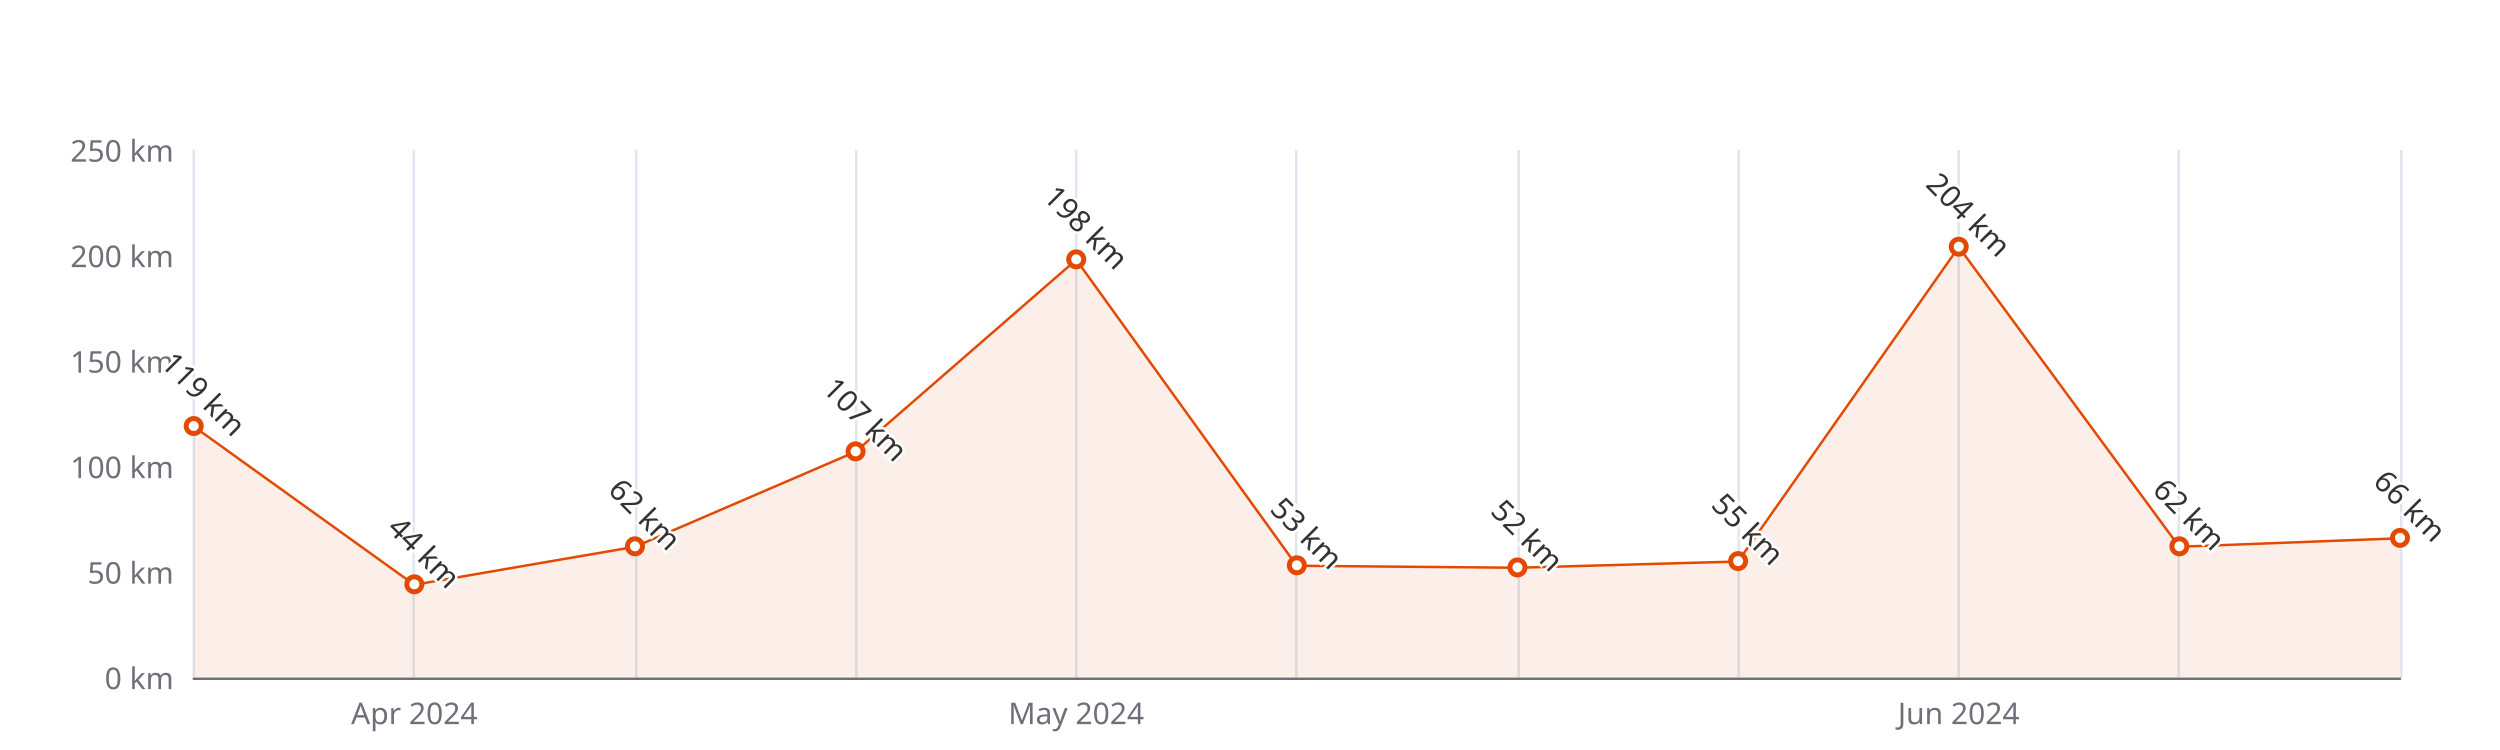
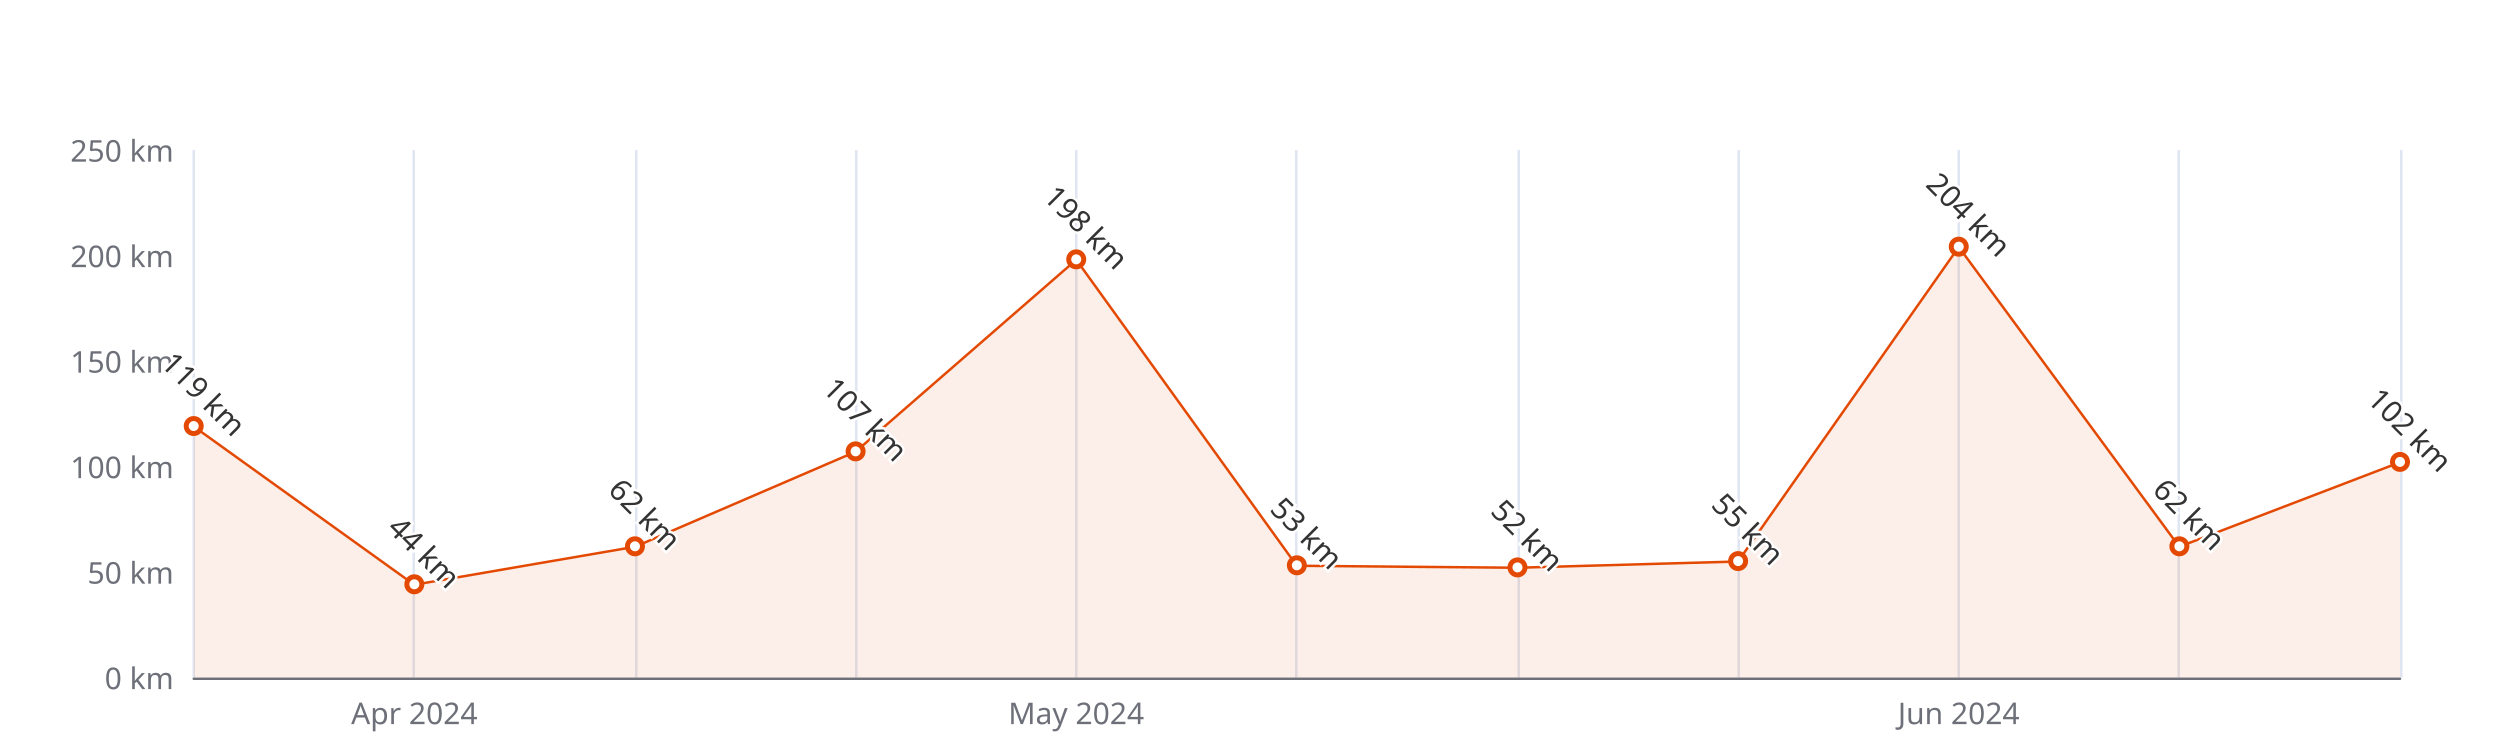
<svg xmlns="http://www.w3.org/2000/svg" width="1000" height="300" version="1.1" baseProfile="full" viewBox="0 0 1000 300">
  <rect width="1000" height="300" x="0" y="0" id="0" fill="#ffffff" />
  <path d="M77.5 60L77.5 271" fill="none" stroke="#E0E6F1" />
  <path d="M165.5 60L165.5 271" fill="none" stroke="#E0E6F1" />
  <path d="M254.5 60L254.5 271" fill="none" stroke="#E0E6F1" />
  <path d="M342.5 60L342.5 271" fill="none" stroke="#E0E6F1" />
  <path d="M430.5 60L430.5 271" fill="none" stroke="#E0E6F1" />
  <path d="M518.5 60L518.5 271" fill="none" stroke="#E0E6F1" />
  <path d="M607.5 60L607.5 271" fill="none" stroke="#E0E6F1" />
  <path d="M695.5 60L695.5 271" fill="none" stroke="#E0E6F1" />
  <path d="M783.5 60L783.5 271" fill="none" stroke="#E0E6F1" />
  <path d="M871.5 60L871.5 271" fill="none" stroke="#E0E6F1" />
  <path d="M960.5 60L960.5 271" fill="none" stroke="#E0E6F1" />
  <path d="M77.5 271.5L960 271.5" fill="none" stroke="#6E7079" stroke-linecap="round" />
  <text dominant-baseline="central" text-anchor="end" style="font-size:12px;font-family:sans-serif;" xml:space="preserve" transform="translate(69.48 271)" fill="#6E7079">0 km</text>
  <text dominant-baseline="central" text-anchor="end" style="font-size:12px;font-family:sans-serif;" xml:space="preserve" transform="translate(69.48 228.8)" fill="#6E7079">50 km</text>
  <text dominant-baseline="central" text-anchor="end" style="font-size:12px;font-family:sans-serif;" xml:space="preserve" transform="translate(69.48 186.6)" fill="#6E7079">100 km</text>
  <text dominant-baseline="central" text-anchor="end" style="font-size:12px;font-family:sans-serif;" xml:space="preserve" transform="translate(69.48 144.4)" fill="#6E7079">150 km</text>
  <text dominant-baseline="central" text-anchor="end" style="font-size:12px;font-family:sans-serif;" xml:space="preserve" transform="translate(69.48 102.2)" fill="#6E7079">200 km</text>
  <text dominant-baseline="central" text-anchor="end" style="font-size:12px;font-family:sans-serif;" xml:space="preserve" transform="translate(69.48 60)" fill="#6E7079">250 km</text>
  <text dominant-baseline="central" text-anchor="middle" style="font-size:12px;font-family:sans-serif;" xml:space="preserve" y="6" transform="translate(165.732 279)" fill="#6E7079">Apr 2024</text>
  <text dominant-baseline="central" text-anchor="middle" style="font-size:12px;font-family:sans-serif;" xml:space="preserve" y="6" transform="translate(430.488 279)" fill="#6E7079">May 2024</text>
  <text dominant-baseline="central" text-anchor="middle" style="font-size:12px;font-family:sans-serif;" xml:space="preserve" y="6" transform="translate(783.496 279)" fill="#6E7079">Jun 2024</text>
  <g clip-path="url(#zr5-c0)">
-     <path d="M77.5 170.6L165.7 233.9L254 218.7L342.2 180.7L430.5 103.9L518.7 226.3L607 227.1L695.2 224.6L783.5 98.8L871.7 218.7L960 215.3L960 271L871.7 271L783.5 271L695.2 271L607 271L518.7 271L430.5 271L342.2 271L254 271L165.7 271L77.5 271Z" fill="rgb(227,73,2)" fill-opacity="0.09" />
-     <path d="M77.5 170.6L165.7 233.9L254 218.7L342.2 180.7L430.5 103.9L518.7 226.3L607 227.1L695.2 224.6L783.5 98.8L871.7 218.7L960 215.3" fill="none" stroke="#E34902" stroke-linejoin="bevel" />
+     <path d="M77.5 170.6L165.7 233.9L254 218.7L342.2 180.7L430.5 103.9L518.7 226.3L607 227.1L695.2 224.6L783.5 98.8L871.7 218.7L960 184.9L960 271L871.7 271L783.5 271L695.2 271L607 271L518.7 271L430.5 271L342.2 271L254 271L165.7 271L77.5 271Z" fill="rgb(227,73,2)" fill-opacity="0.09" />
+     <path d="M77.5 170.6L165.7 233.9L254 218.7L342.2 180.7L430.5 103.9L518.7 226.3L607 227.1L695.2 224.6L783.5 98.8L871.7 218.7L960 184.9" fill="none" stroke="#E34902" stroke-linejoin="bevel" />
  </g>
  <path d="M1 0A1 1 0 1 1 1 -0.1A1 1 0 0 1 1 0" transform="matrix(3,0,0,3,77.48,170.564)" fill="#fff" stroke="#E34902" stroke-width="0.667" />
  <path d="M1 0A1 1 0 1 1 1 -0.1A1 1 0 0 1 1 0" transform="matrix(3,0,0,3,165.732,233.864)" fill="#fff" stroke="#E34902" stroke-width="0.667" />
  <path d="M1 0A1 1 0 1 1 1 -0.1A1 1 0 0 1 1 0" transform="matrix(3,0,0,3,253.984,218.672)" fill="#fff" stroke="#E34902" stroke-width="0.667" />
  <path d="M1 0A1 1 0 1 1 1 -0.1A1 1 0 0 1 1 0" transform="matrix(3,0,0,3,342.236,180.692)" fill="#fff" stroke="#E34902" stroke-width="0.667" />
  <path d="M1 0A1 1 0 1 1 1 -0.1A1 1 0 0 1 1 0" transform="matrix(3,0,0,3,430.488,103.888)" fill="#fff" stroke="#E34902" stroke-width="0.667" />
  <path d="M1 0A1 1 0 1 1 1 -0.1A1 1 0 0 1 1 0" transform="matrix(3,0,0,3,518.74,226.268)" fill="#fff" stroke="#E34902" stroke-width="0.667" />
  <path d="M1 0A1 1 0 1 1 1 -0.1A1 1 0 0 1 1 0" transform="matrix(3,0,0,3,606.992,227.112)" fill="#fff" stroke="#E34902" stroke-width="0.667" />
  <path d="M1 0A1 1 0 1 1 1 -0.1A1 1 0 0 1 1 0" transform="matrix(3,0,0,3,695.244,224.58)" fill="#fff" stroke="#E34902" stroke-width="0.667" />
  <path d="M1 0A1 1 0 1 1 1 -0.1A1 1 0 0 1 1 0" transform="matrix(3,0,0,3,783.496,98.824)" fill="#fff" stroke="#E34902" stroke-width="0.667" />
  <path d="M1 0A1 1 0 1 1 1 -0.1A1 1 0 0 1 1 0" transform="matrix(3,0,0,3,871.748,218.672)" fill="#fff" stroke="#E34902" stroke-width="0.667" />
-   <path d="M1 0A1 1 0 1 1 1 -0.1A1 1 0 0 1 1 0" transform="matrix(3,0,0,3,960,215.296)" fill="#fff" stroke="#E34902" stroke-width="0.667" />
+   <path d="M1 0A1 1 0 1 1 1 -0.1A1 1 0 0 1 1 0" transform="matrix(3,0,0,3,960,184.912)" fill="#fff" stroke="#E34902" stroke-width="0.667" />
  <text dominant-baseline="central" text-anchor="middle" style="font-size:12px;font-family:sans-serif;" xml:space="preserve" y="-6" transform="matrix(0.707,0.707,-0.707,0.707,77.48,161.564)" fill="#333" stroke="rgb(255,255,255)" stroke-width="2" paint-order="stroke" stroke-miterlimit="2">119 km</text>
  <text dominant-baseline="central" text-anchor="middle" style="font-size:12px;font-family:sans-serif;" xml:space="preserve" y="-6" transform="matrix(0.707,0.707,-0.707,0.707,165.732,224.864)" fill="#333" stroke="rgb(255,255,255)" stroke-width="2" paint-order="stroke" stroke-miterlimit="2">44 km</text>
  <text dominant-baseline="central" text-anchor="middle" style="font-size:12px;font-family:sans-serif;" xml:space="preserve" y="-6" transform="matrix(0.707,0.707,-0.707,0.707,253.984,209.672)" fill="#333" stroke="rgb(255,255,255)" stroke-width="2" paint-order="stroke" stroke-miterlimit="2">62 km</text>
  <text dominant-baseline="central" text-anchor="middle" style="font-size:12px;font-family:sans-serif;" xml:space="preserve" y="-6" transform="matrix(0.707,0.707,-0.707,0.707,342.236,171.692)" fill="#333" stroke="rgb(255,255,255)" stroke-width="2" paint-order="stroke" stroke-miterlimit="2">107 km</text>
  <text dominant-baseline="central" text-anchor="middle" style="font-size:12px;font-family:sans-serif;" xml:space="preserve" y="-6" transform="matrix(0.707,0.707,-0.707,0.707,430.488,94.888)" fill="#333" stroke="rgb(255,255,255)" stroke-width="2" paint-order="stroke" stroke-miterlimit="2">198 km</text>
  <text dominant-baseline="central" text-anchor="middle" style="font-size:12px;font-family:sans-serif;" xml:space="preserve" y="-6" transform="matrix(0.707,0.707,-0.707,0.707,518.74,217.268)" fill="#333" stroke="rgb(255,255,255)" stroke-width="2" paint-order="stroke" stroke-miterlimit="2">53 km</text>
  <text dominant-baseline="central" text-anchor="middle" style="font-size:12px;font-family:sans-serif;" xml:space="preserve" y="-6" transform="matrix(0.707,0.707,-0.707,0.707,606.992,218.112)" fill="#333" stroke="rgb(255,255,255)" stroke-width="2" paint-order="stroke" stroke-miterlimit="2">52 km</text>
  <text dominant-baseline="central" text-anchor="middle" style="font-size:12px;font-family:sans-serif;" xml:space="preserve" y="-6" transform="matrix(0.707,0.707,-0.707,0.707,695.244,215.58)" fill="#333" stroke="rgb(255,255,255)" stroke-width="2" paint-order="stroke" stroke-miterlimit="2">55 km</text>
  <text dominant-baseline="central" text-anchor="middle" style="font-size:12px;font-family:sans-serif;" xml:space="preserve" y="-6" transform="matrix(0.707,0.707,-0.707,0.707,783.496,89.824)" fill="#333" stroke="rgb(255,255,255)" stroke-width="2" paint-order="stroke" stroke-miterlimit="2">204 km</text>
  <text dominant-baseline="central" text-anchor="middle" style="font-size:12px;font-family:sans-serif;" xml:space="preserve" y="-6" transform="matrix(0.707,0.707,-0.707,0.707,871.748,209.672)" fill="#333" stroke="rgb(255,255,255)" stroke-width="2" paint-order="stroke" stroke-miterlimit="2">62 km</text>
-   <text dominant-baseline="central" text-anchor="middle" style="font-size:12px;font-family:sans-serif;" xml:space="preserve" y="-6" transform="matrix(0.707,0.707,-0.707,0.707,960,206.296)" fill="#333" stroke="rgb(255,255,255)" stroke-width="2" paint-order="stroke" stroke-miterlimit="2">66 km</text>
+   <text dominant-baseline="central" text-anchor="middle" style="font-size:12px;font-family:sans-serif;" xml:space="preserve" y="-6" transform="matrix(0.707,0.707,-0.707,0.707,960,175.912)" fill="#333" stroke="rgb(255,255,255)" stroke-width="2" paint-order="stroke" stroke-miterlimit="2">102 km</text>
  <defs>
    <clipPath id="zr5-c0">
      <path d="M76 59.5l884 0l0 212l-884 0Z" fill="#000" />
    </clipPath>
  </defs>
</svg>
